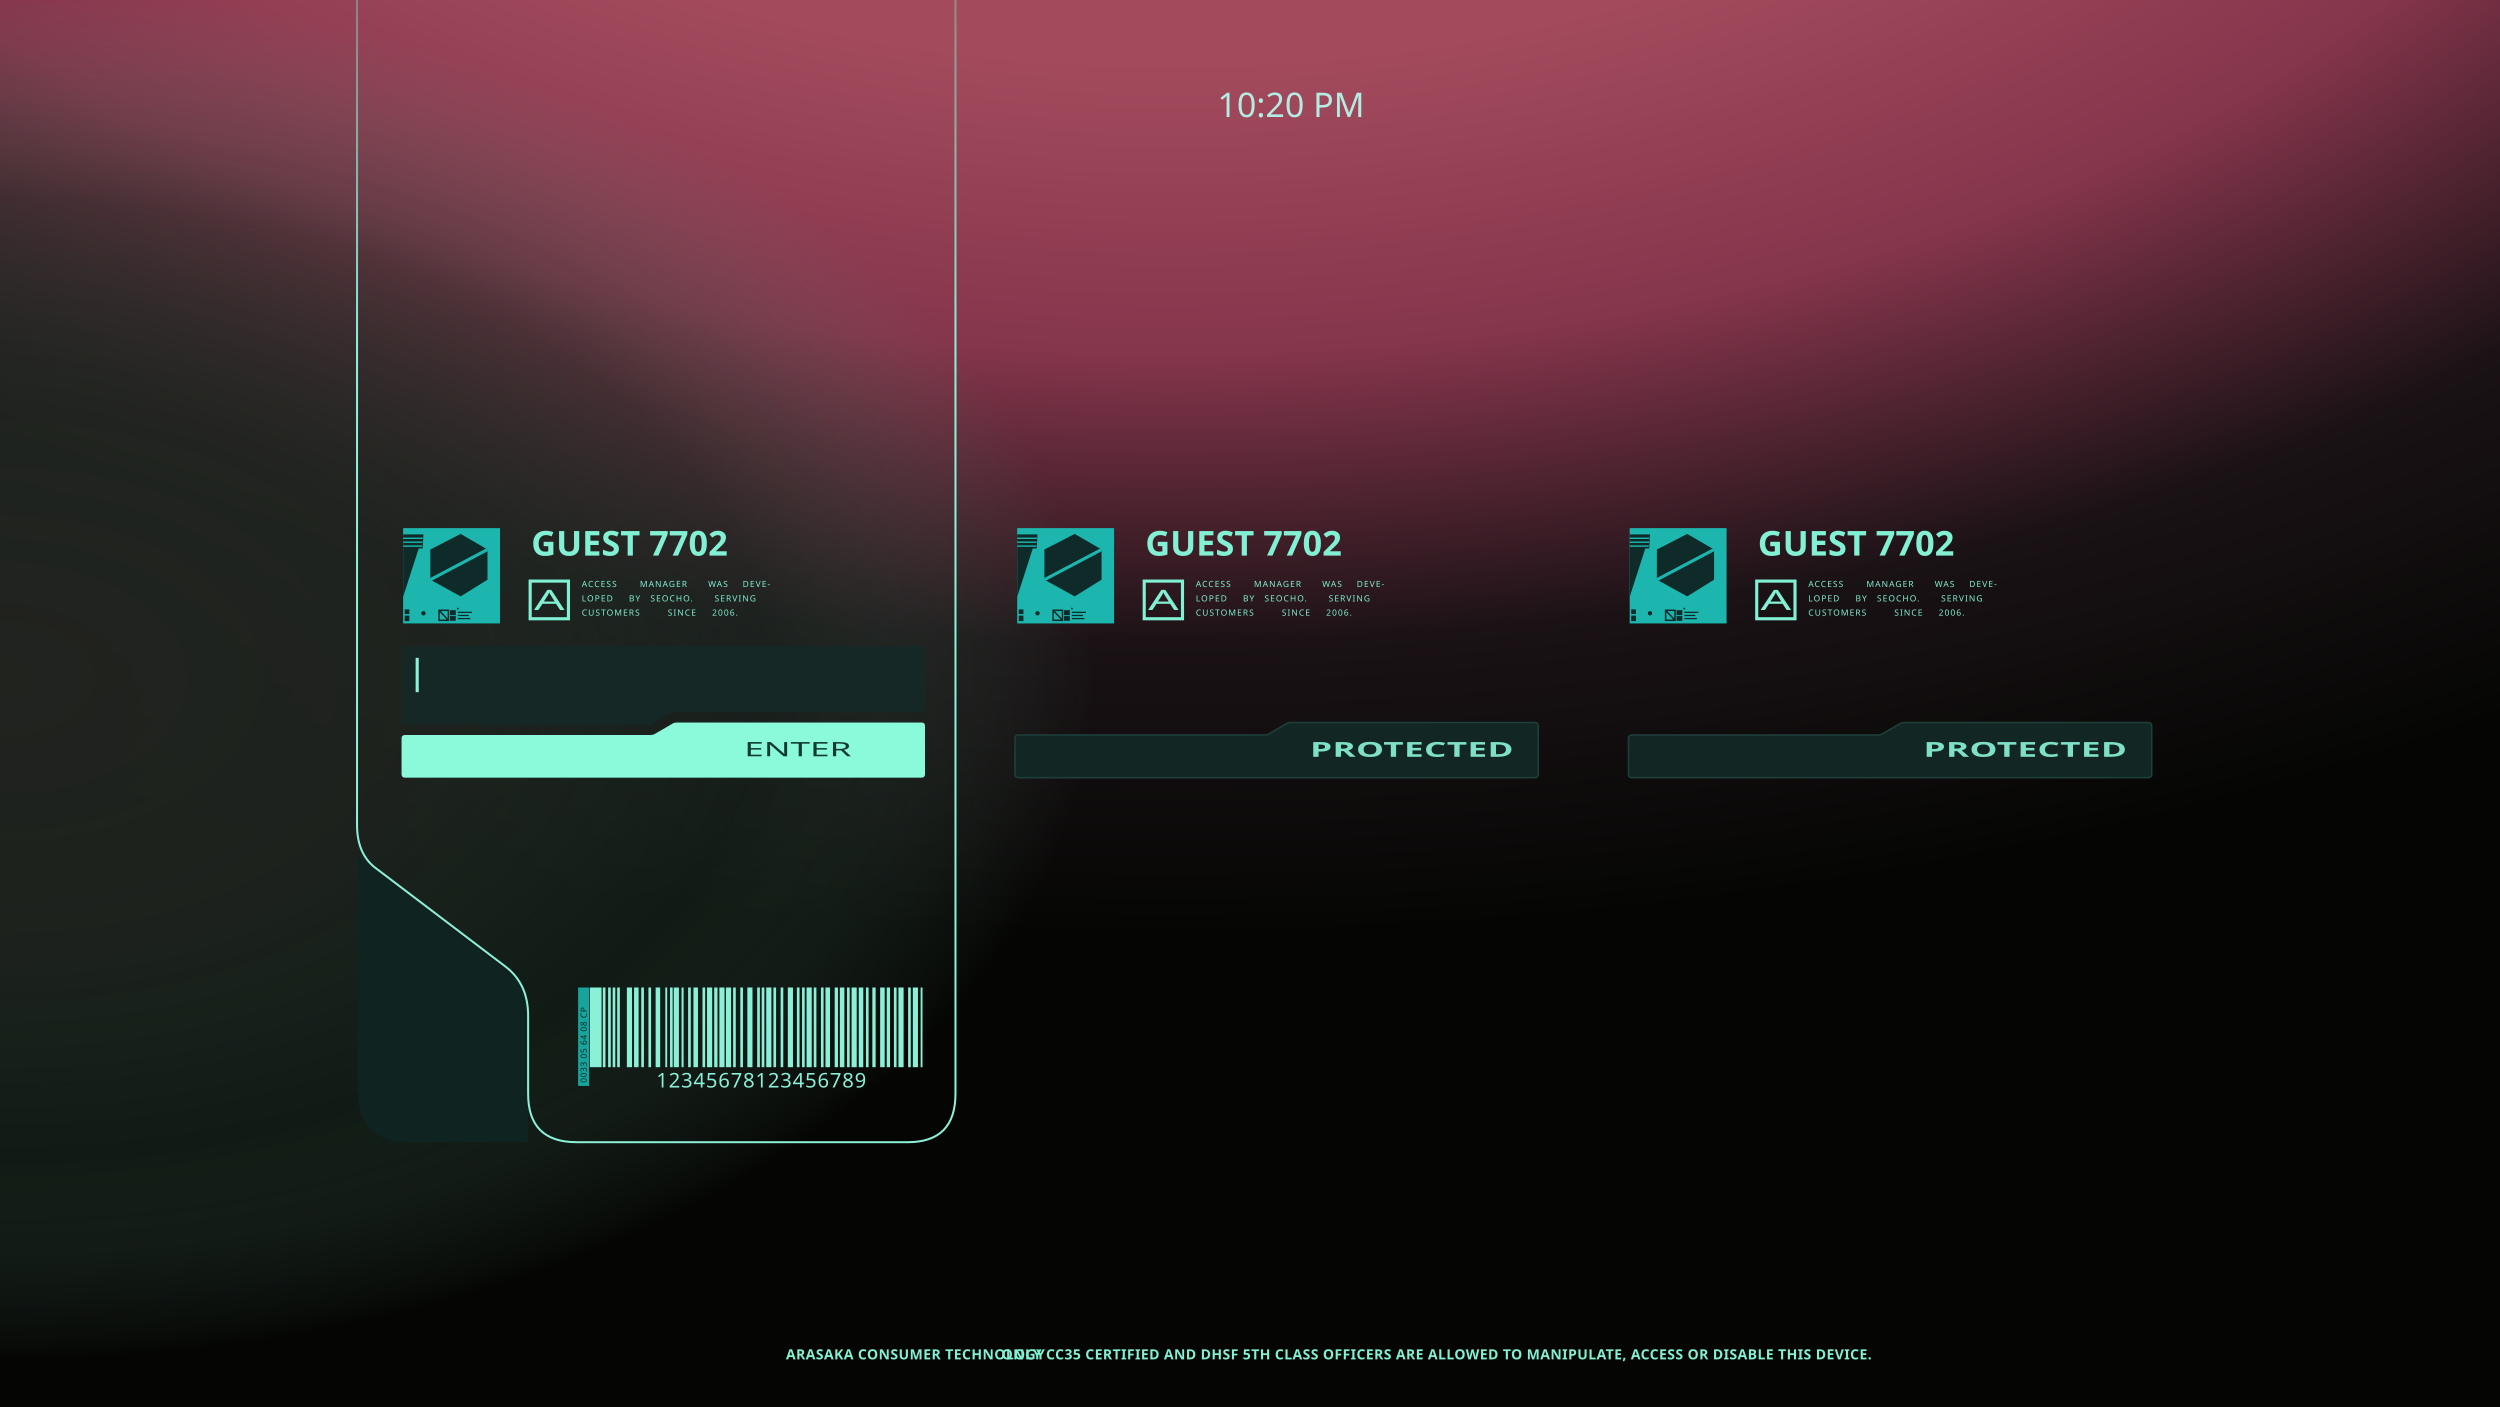
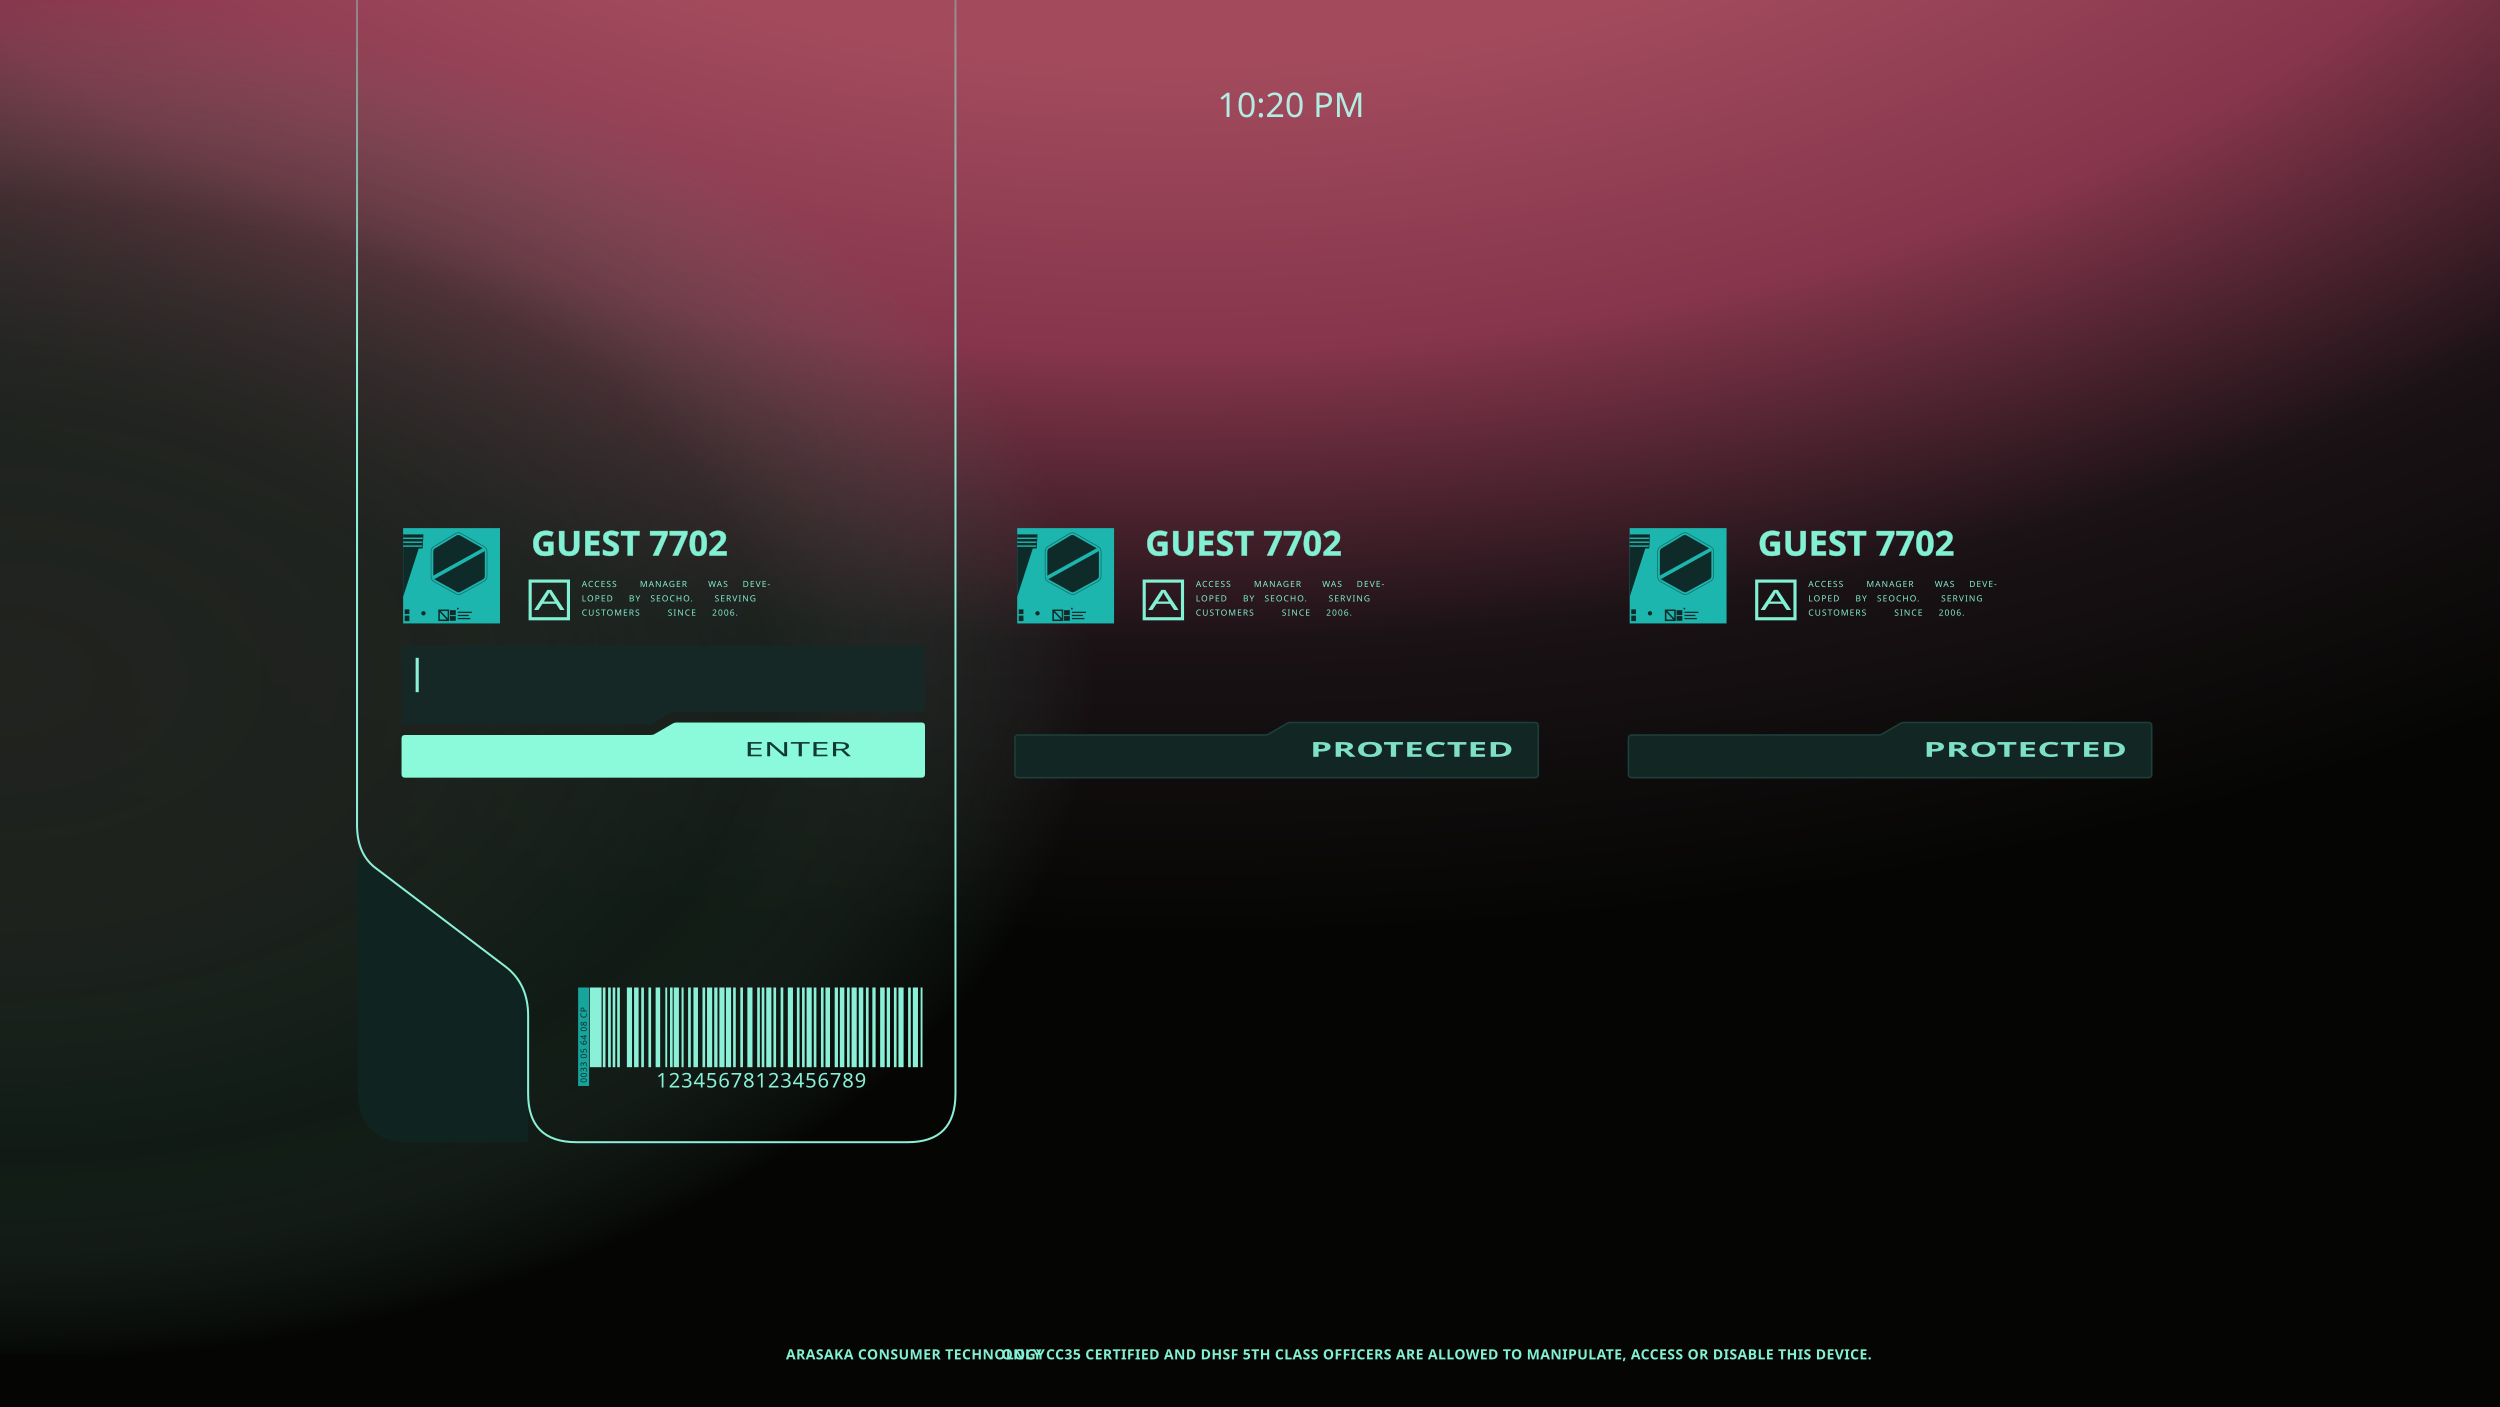
<svg xmlns="http://www.w3.org/2000/svg" width="1600" height="900" viewBox="0 0 1600 900">
  <defs>
    <radialGradient id="bloom" cx="0.469" cy="-0.356" r="1">
      <stop offset="0" stop-color="#a4455e" />
      <stop offset="0.2" stop-color="#a4455e" />
      <stop offset="0.4" stop-color="#a34b5d" />
      <stop offset="0.6" stop-color="#85354c" />
      <stop offset="0.8" stop-color="#1a1215" />
      <stop offset="1" stop-color="#050604" />
    </radialGradient>
    <radialGradient id="leftwash" cx="0" cy="0.5" r="0.5">
      <stop offset="0" stop-color="#21231f" />
      <stop offset="0.4" stop-color="#202621" stop-opacity="0.85" />
      <stop offset="0.7" stop-color="#1f342a" stop-opacity="0.45" />
      <stop offset="1" stop-color="#5c8974" stop-opacity="0" />
    </radialGradient>
    <linearGradient id="fade" x1="0" x2="0" y1="0" y2="1">
      <stop offset="0" stop-color="#8af0d8" stop-opacity="0.35" />
      <stop offset="0.3" stop-color="#8af0d8" stop-opacity="1" />
      <stop offset="1" stop-color="#8af0d8" stop-opacity="1" />
    </linearGradient>
    <g id="guest">
      <rect width="62" height="61" fill="#1cb6ae" />
-       <path d="M 36.8,3.7 L 54,13.7 V 33 L 36.8,43.7 L 17.4,33 V 13.7 Z" fill="#0e2b2a" />
-       <path d="M 17.4,33 L 54,13.7" fill="none" stroke="#1cb6ae" stroke-width="2" />
+       <path d="M 34.05,4.75 Q 35.30,4.00 36.57,4.73 L 51.04,12.98 Q 52.30,13.70 52.30,15.15 L 52.30,30.63 Q 52.30,32.10 51.01,32.81 L 36.71,40.73 Q 35.50,41.40 34.29,40.73 L 20.59,33.11 Q 19.30,32.40 19.30,30.93 L 19.30,15.02 Q 19.30,13.60 20.51,12.87 Z" fill="#0e2b2a" />
+       <path d="M 33.33,3.55 Q 35.28,2.38 37.26,3.51 L 51.73,11.76 Q 53.70,12.89 53.70,15.15 L 53.70,30.63 Q 53.70,32.93 51.69,34.04 L 37.39,41.95 Q 35.50,43.00 33.61,41.95 L 19.91,34.34 Q 17.90,33.22 17.90,30.93 L 17.90,15.02 Q 17.90,12.81 19.79,11.67 Z" fill="none" stroke="#0e2b2a" stroke-opacity="0.6" stroke-width="0.417" />
+       <path d="M 19.3,31.69 L 52.3,13.38" fill="none" stroke="#1cb6ae" stroke-width="2.3" />
      <path d="M 0,4 H 13 L 12.5,13 H 10 L 0,44 Z" fill="#0e2b2a" />
      <path d="M 0,6.5 H 12.6 M 0,9 H 12.4 M 0,11.5 H 12.2" fill="none" stroke="#1cb6ae" stroke-width="0.9" />
      <g fill="#0e2b2a">
        <rect x="1" y="52" width="3" height="3" />
        <rect x="1" y="56" width="3" height="3.5" />
        <circle cx="13" cy="54.5" r="1.4" />
        <rect x="30" y="52.5" width="3.7" height="3.2" />
        <rect x="30" y="56.3" width="3.7" height="3" />
        <rect x="34.5" y="51" width="1" height="1" />
        <rect x="35" y="53.5" width="9" height="0.8" />
        <rect x="35" y="55.5" width="7" height="0.8" />
        <rect x="35" y="57.5" width="8" height="0.8" />
      </g>
      <path d="M 23,52.6 H 29 V 59 H 23 Z M 23,52.6 L 29,59" fill="none" stroke="#0e2b2a" stroke-width="1" />
-       <text x="82" y="17.6" font-family="Rajdhani" font-size="22" font-weight="600" fill="#82f0d3">GUEST 7702</text>
+       <text x="82" y="17.6" font-family="Rajdhani" font-size="22" font-weight="600" fill="#82f0d3" stroke="#82f0d3" stroke-width="0.25">GUEST 7702</text>
      <rect x="81.3" y="33.9" width="24.5" height="24.1" fill="none" stroke="#82f0d3" stroke-width="2" />
      <text transform="translate(93.55 52.4) scale(1.7 1)" font-family="Rajdhani" font-size="18" font-weight="500" text-anchor="middle" fill="#82f0d3">A</text>
      <g font-family="Krona One" font-size="5.46" font-weight="400" letter-spacing="0.64" fill="#82f0d3">
        <text x="114.3" y="37.7">ACCESS <tspan x="151.5">MANAGER</tspan>
          <tspan x="195.21">WAS</tspan>
          <tspan x="217.28">DEVE-</tspan>
        </text>
        <text x="114.3" y="46.9">LOPED <tspan x="144.48">BY</tspan>
          <tspan x="158.23">SEOCHO.</tspan>
          <tspan x="199.3">SERVING</tspan>
        </text>
        <text x="114.3" y="56">CUSTOMERS <tspan x="169.33">SINCE</tspan>
          <tspan x="197.73">2006.</tspan>
        </text>
      </g>
    </g>
  </defs>
  <rect width="1600" height="900" fill="#050604" />
  <rect width="1600" height="929" fill="url(#bloom)" />
  <rect x="0" y="1" width="1400" height="866" fill="url(#leftwash)" />
  <text x="779.17" y="74.9" font-family="Rajdhani" font-size="21.75" font-weight="500" fill="#b4ece3">10:20 PM</text>
  <path d="M 229,548 L 330,626 Q 338,632 338,646 V 731 H 262 Q 229,731 229,698 Z" fill="#0f2320" />
  <path d="M 228.5,0 V 528 Q 228.5,547 241,556 L 324,619 Q 338,630 338,650 V 700 Q 338,731 369,731 H 581 Q 611.5,731 611.5,700 V 0" fill="none" stroke="url(#fade)" stroke-width="1.3" />
  <use href="#guest" x="258" y="338" />
  <use href="#guest" x="651" y="338" />
  <use href="#guest" x="1043" y="338" />
  <path d="M259.5,413.3 H589.5 Q591.8,413.3 591.8,415.6 V453.4 Q591.8,455.7 589.5,455.7 H432 Q430,455.7 428.4,456.8 L418.4,462.6 Q416.8,463.7 415,463.7 H259.5 Q257.2,463.7 257.2,461.4 V415.6 Q257.2,413.3 259.5,413.3 Z" fill="#162826" />
  <rect id="caret" x="266" y="421" width="2" height="22" fill="#8af0d8">
    <animate id="caret-blink" attributeName="opacity" values="1;0" keyTimes="0;0.5" calcMode="discrete" dur="1.2s" repeatCount="indefinite" />
  </rect>
  <path d="M259.2,470.4 H416.4 Q418.2,470.4 419.8,469.3 L429.8,463.5 Q431.4,462.4 433.2,462.4 H589.8 Q592,462.4 592,464.6 V495.5 Q592,497.7 589.8,497.7 H259.2 Q257,497.7 257,495.5 V472.6 Q257,470.4 259.2,470.4 Z" fill="#8afada" />
  <text transform="translate(510.625,0) scale(1.77,1)" x="0" y="484" font-family="Rajdhani" font-size="12.7" font-weight="500" letter-spacing="0" text-anchor="middle" fill="#0f3a33">ENTER</text>
  <g fill="#122724" stroke="#1d3f3a" stroke-width="1">
    <path d="M651.8,470.4 H809.4 Q811.2,470.4 812.8,469.3 L822.8,463.5 Q824.4,462.4 826.2,462.4 H982.3 Q984.5,462.4 984.5,464.6 V495.5 Q984.5,497.7 982.3,497.7 H651.8 Q649.6,497.7 649.6,495.5 V472.6 Q649.6,470.4 651.8,470.4 Z" />
    <path d="M1044.4,470.4 H1202 Q1203.8,470.4 1205.4,469.3 L1215.4,463.5 Q1217,462.4 1218.8,462.4 H1374.9 Q1377.1,462.4 1377.1,464.6 V495.5 Q1377.1,497.7 1374.9,497.7 H1044.4 Q1042.2,497.7 1042.2,495.5 V472.6 Q1042.2,470.4 1044.4,470.4 Z" />
  </g>
  <g font-family="Rajdhani" font-size="13.2" font-weight="600" letter-spacing="0.15" text-anchor="middle" fill="#7fe0c8">
    <text transform="translate(903.54,0) scale(1.7,1)" x="0" y="484.35">PROTECTED</text>
    <text transform="translate(1296.14,0) scale(1.7,1)" x="0" y="484.35">PROTECTED</text>
  </g>
  <g fill="#8af0d8">
    <rect x="370" y="632" width="7" height="63" fill="#16a49c" />
    <text transform="translate(375.5 693) rotate(-90)" font-family="Rajdhani" font-size="5.5" letter-spacing="0.3" fill="#0e2b2a">0033 05 64 08 CP</text>
    <g transform="translate(0 632)">
      <rect x="377.5" width="7.5" height="51" />
      <rect x="385.8" width="1.7" height="51" />
      <rect x="389.2" width="1.7" height="51" />
      <rect x="392.1" width="1.7" height="51" />
      <rect x="395.0" width="1.7" height="51" />
      <rect x="401.2" width="3.3" height="51" />
      <rect x="405.8" width="2.9" height="51" />
      <rect x="410.4" width="1.7" height="51" />
      <rect x="415.0" width="1.7" height="51" />
      <rect x="419.6" width="2.9" height="51" />
      <rect x="425.8" width="1.2" height="51" />
      <rect x="428.8" width="1.7" height="51" />
      <rect x="431.2" width="3.3" height="51" />
      <rect x="436.2" width="1.3" height="51" />
      <rect x="440.4" width="1.7" height="51" />
      <rect x="443.8" width="2.9" height="51" />
      <rect x="449.6" width="1.7" height="51" />
      <rect x="452.5" width="3.3" height="51" />
      <rect x="457.1" width="2.1" height="51" />
      <rect x="460.4" width="3.3" height="51" />
      <rect x="464.6" width="3.3" height="51" />
      <rect x="469.2" width="1.7" height="51" />
      <rect x="473.8" width="1.7" height="51" />
      <rect x="478.3" width="3.3" height="51" />
      <rect x="484.6" width="1.7" height="51" />
      <rect x="487.5" width="1.7" height="51" />
      <rect x="490.4" width="3.3" height="51" />
      <rect x="495.0" width="1.7" height="51" />
      <rect x="499.6" width="1.7" height="51" />
      <rect x="504.2" width="3.3" height="51" />
      <rect x="510.0" width="1.7" height="51" />
      <rect x="513.3" width="1.7" height="51" />
      <rect x="516.2" width="3.3" height="51" />
      <rect x="520.8" width="1.7" height="51" />
      <rect x="525.4" width="1.7" height="51" />
      <rect x="528.3" width="2.9" height="51" />
      <rect x="534.2" width="2.1" height="51" />
      <rect x="537.5" width="2.9" height="51" />
      <rect x="542.1" width="1.7" height="51" />
      <rect x="545.0" width="3.3" height="51" />
      <rect x="549.6" width="2.9" height="51" />
      <rect x="554.2" width="1.7" height="51" />
      <rect x="558.3" width="2.1" height="51" />
      <rect x="563.3" width="2.9" height="51" />
      <rect x="567.5" width="2.1" height="51" />
      <rect x="572.1" width="1.7" height="51" />
      <rect x="575.0" width="3.3" height="51" />
      <rect x="581.2" width="1.7" height="51" />
      <rect x="584.2" width="3.3" height="51" />
      <rect x="589.2" width="1.2" height="51" />
    </g>
    <text x="420" y="696" font-family="Rajdhani" font-size="13" letter-spacing="0.5" fill="#8af0d8">12345678123456789</text>
  </g>
  <g font-family="Rajdhani" font-size="9" font-weight="700" fill="#82f0d3">
    <text x="503" y="870" letter-spacing="0.25">ARASAKA CONSUMER TECHNOLOGY</text>
    <text x="641" y="870" letter-spacing="0.24">ONLY CC35 CERTIFIED AND DHSF 5TH CLASS OFFICERS ARE ALLOWED TO MANIPULATE, ACCESS OR DISABLE THIS DEVICE.</text>
  </g>
</svg>
